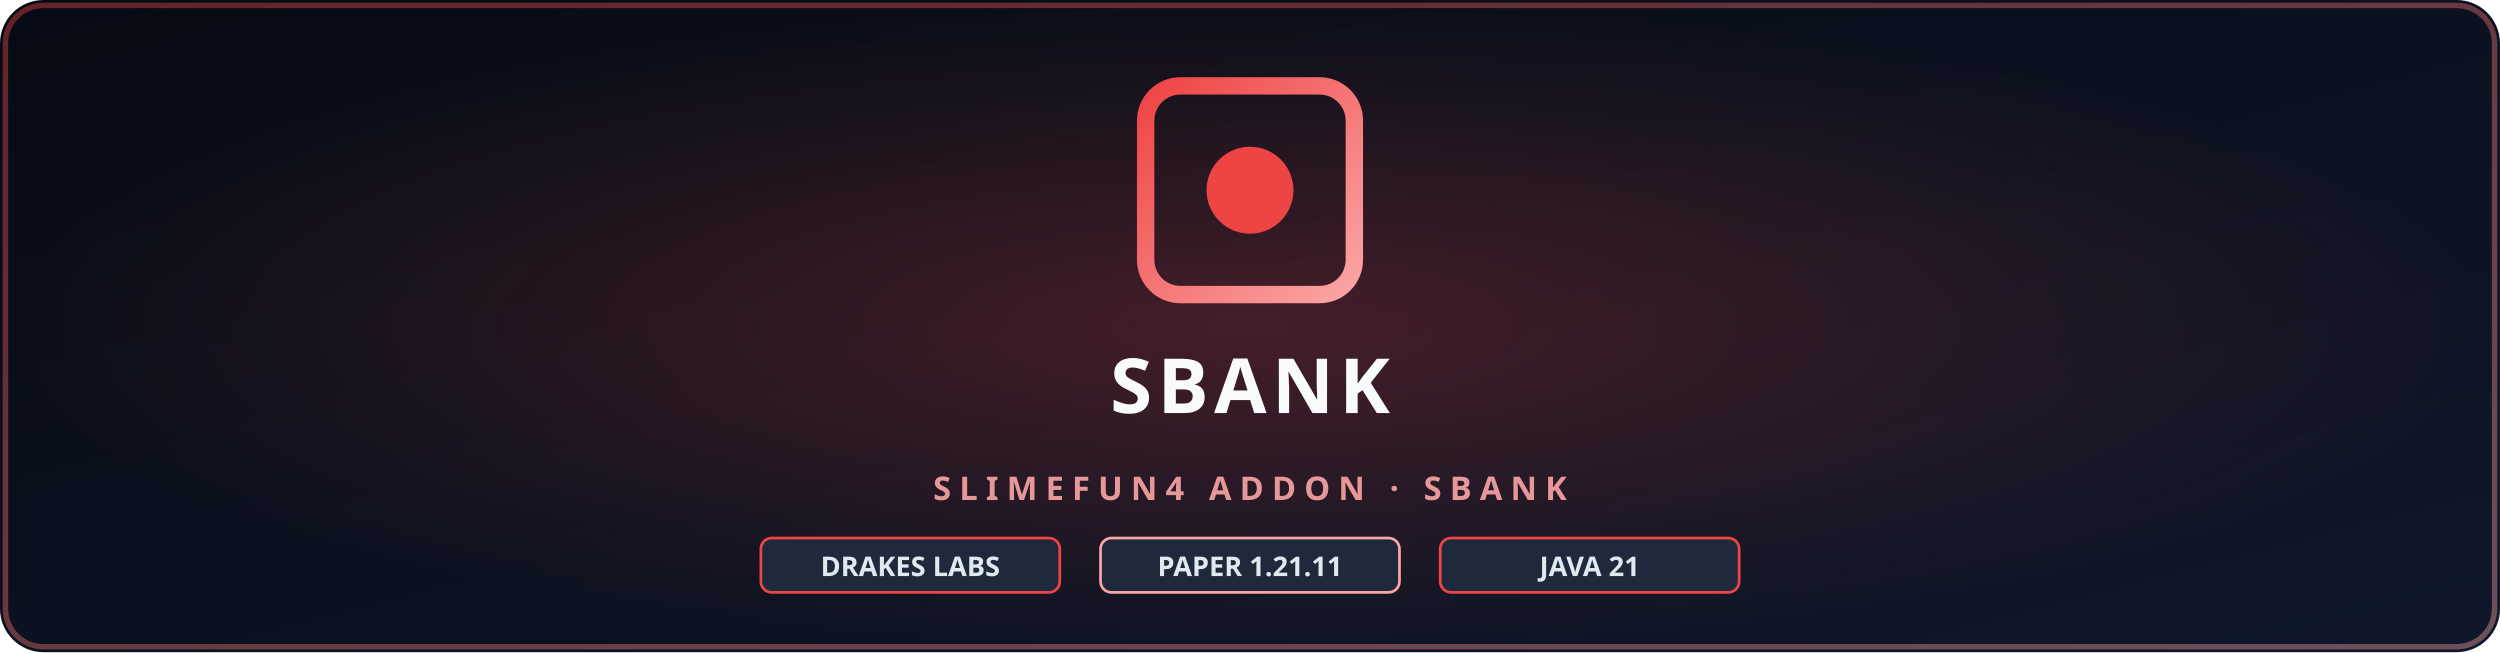
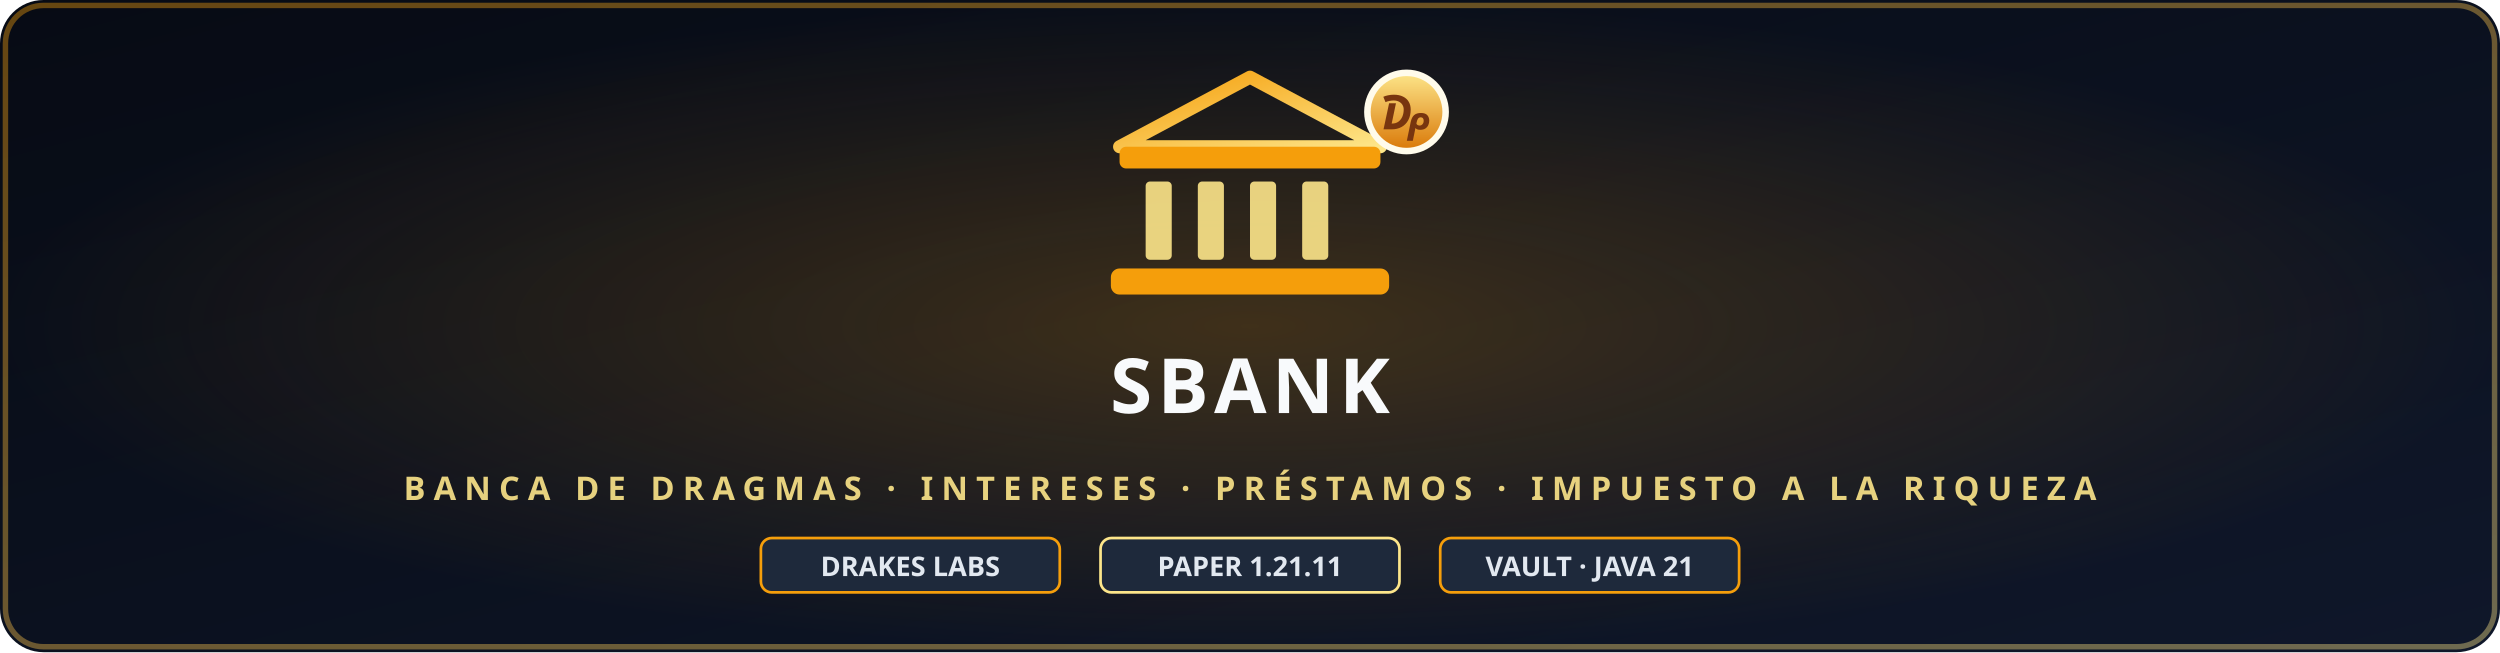
- <svg xmlns="http://www.w3.org/2000/svg" viewBox="0 0 920 240" width="920" height="240" role="img" aria-label="sbank Banner">
+ <svg xmlns="http://www.w3.org/2000/svg" viewBox="0 0 920 240" width="920" height="240" role="img" aria-label="sBank Banner">
  <defs>
    <linearGradient id="bFondo" x1="0" y1="0" x2="1" y2="1">
      <stop offset="0%" stop-color="#070B14" />
      <stop offset="100%" stop-color="#0F172A" />
    </linearGradient>
    <linearGradient id="acG" x1="0" y1="0" x2="1" y2="1">
-       <stop offset="0%" stop-color="#EF4444" />
-       <stop offset="100%" stop-color="#FCA5A5" />
+       <stop offset="0%" stop-color="#F59E0B" />
+       <stop offset="100%" stop-color="#FDE68A" />
+     </linearGradient>
+     <linearGradient id="coin" x1="0" y1="0" x2="0" y2="1">
+       <stop offset="0%" stop-color="#FDE68A" />
+       <stop offset="100%" stop-color="#D97706" />
    </linearGradient>
    <radialGradient id="bHalo" cx="50%" cy="50%" r="50%">
-       <stop offset="0%" stop-color="#EF4444" stop-opacity="0.25" />
-       <stop offset="100%" stop-color="#EF4444" stop-opacity="0" />
+       <stop offset="0%" stop-color="#F59E0B" stop-opacity="0.22" />
+       <stop offset="100%" stop-color="#F59E0B" stop-opacity="0" />
    </radialGradient>
  </defs>
  <rect width="920" height="240" rx="16" fill="url(#bFondo)" />
  <rect width="920" height="240" rx="16" fill="url(#bHalo)" />
  <rect x="2" y="2" width="916" height="236" rx="14" fill="none" stroke="url(#acG)" stroke-width="2" opacity="0.4" />
  <g transform="translate(460,70) scale(1.6)">
-     <rect x="-24" y="-24" width="48" height="48" rx="8" fill="none" stroke="url(#acG)" stroke-width="4" />
-     <circle cx="0" cy="0" r="10" fill="#EF4444" />
+     <path d="M-30,-10 L0,-26 L30,-10 Z" fill="none" stroke="url(#acG)" stroke-width="3" stroke-linejoin="round" />
+     <rect x="-30" y="-10" width="60" height="5" rx="1.5" fill="#F59E0B" />
+     <rect x="-24" y="-2" width="6" height="18" rx="1" fill="#FDE68A" opacity="0.9" />
+     <rect x="-12" y="-2" width="6" height="18" rx="1" fill="#FDE68A" opacity="0.9" />
+     <rect x="0" y="-2" width="6" height="18" rx="1" fill="#FDE68A" opacity="0.9" />
+     <rect x="12" y="-2" width="6" height="18" rx="1" fill="#FDE68A" opacity="0.9" />
+     <rect x="-32" y="18" width="64" height="6" rx="2" fill="#F59E0B" />
+     <circle cx="36" cy="-18" r="9" fill="url(#coin)" stroke="#FFFBEB" stroke-width="1.5" />
+     <text x="36" y="-14" text-anchor="middle" font-family="'Segoe UI', system-ui, sans-serif" font-size="11" font-weight="900" fill="#78350F">₯</text>
  </g>
  <text x="460" y="152" text-anchor="middle" font-family="'Segoe UI', system-ui, -apple-system, sans-serif" font-weight="900" font-size="28" fill="#F8FAFC" letter-spacing="2">
    SBANK
  </text>
-   <text x="460" y="184" text-anchor="middle" font-family="'Segoe UI', system-ui, -apple-system, sans-serif" font-weight="700" font-size="12" fill="#FCA5A5" letter-spacing="3" opacity="0.9">
-     SLIMEFUN4 ADDON · SBANK
+   <text x="460" y="184" text-anchor="middle" font-family="'Segoe UI', system-ui, -apple-system, sans-serif" font-weight="700" font-size="12" fill="#FDE68A" letter-spacing="3" opacity="0.9">
+     BANCA DE DRAGMAS · INTERESES · PRÉSTAMOS · IMPUESTO A LA RIQUEZA
  </text>
  <g transform="translate(460, 210)">
-     <rect x="-180" y="-12" width="110" height="20" rx="4" fill="#1E293B" stroke="#EF4444" stroke-width="1" />
+     <rect x="-180" y="-12" width="110" height="20" rx="4" fill="#1E293B" stroke="#F59E0B" stroke-width="1" />
    <text x="-125" y="2" text-anchor="middle" font-family="sans-serif" font-size="10" font-weight="700" fill="#E2E8F0">DRAKES LABS</text>
-     <rect x="-55" y="-12" width="110" height="20" rx="4" fill="#1E293B" stroke="#FCA5A5" stroke-width="1" />
+     <rect x="-55" y="-12" width="110" height="20" rx="4" fill="#1E293B" stroke="#FDE68A" stroke-width="1" />
    <text x="0" y="2" text-anchor="middle" font-family="sans-serif" font-size="10" font-weight="700" fill="#E2E8F0">PAPER 1.21.11</text>
-     <rect x="70" y="-12" width="110" height="20" rx="4" fill="#1E293B" stroke="#EF4444" stroke-width="1" />
-     <text x="125" y="2" text-anchor="middle" font-family="sans-serif" font-size="10" font-weight="700" fill="#E2E8F0">JAVA 21</text>
+     <rect x="70" y="-12" width="110" height="20" rx="4" fill="#1E293B" stroke="#F59E0B" stroke-width="1" />
+     <text x="125" y="2" text-anchor="middle" font-family="sans-serif" font-size="10" font-weight="700" fill="#E2E8F0">VAULT · JAVA 21</text>
  </g>
</svg>
